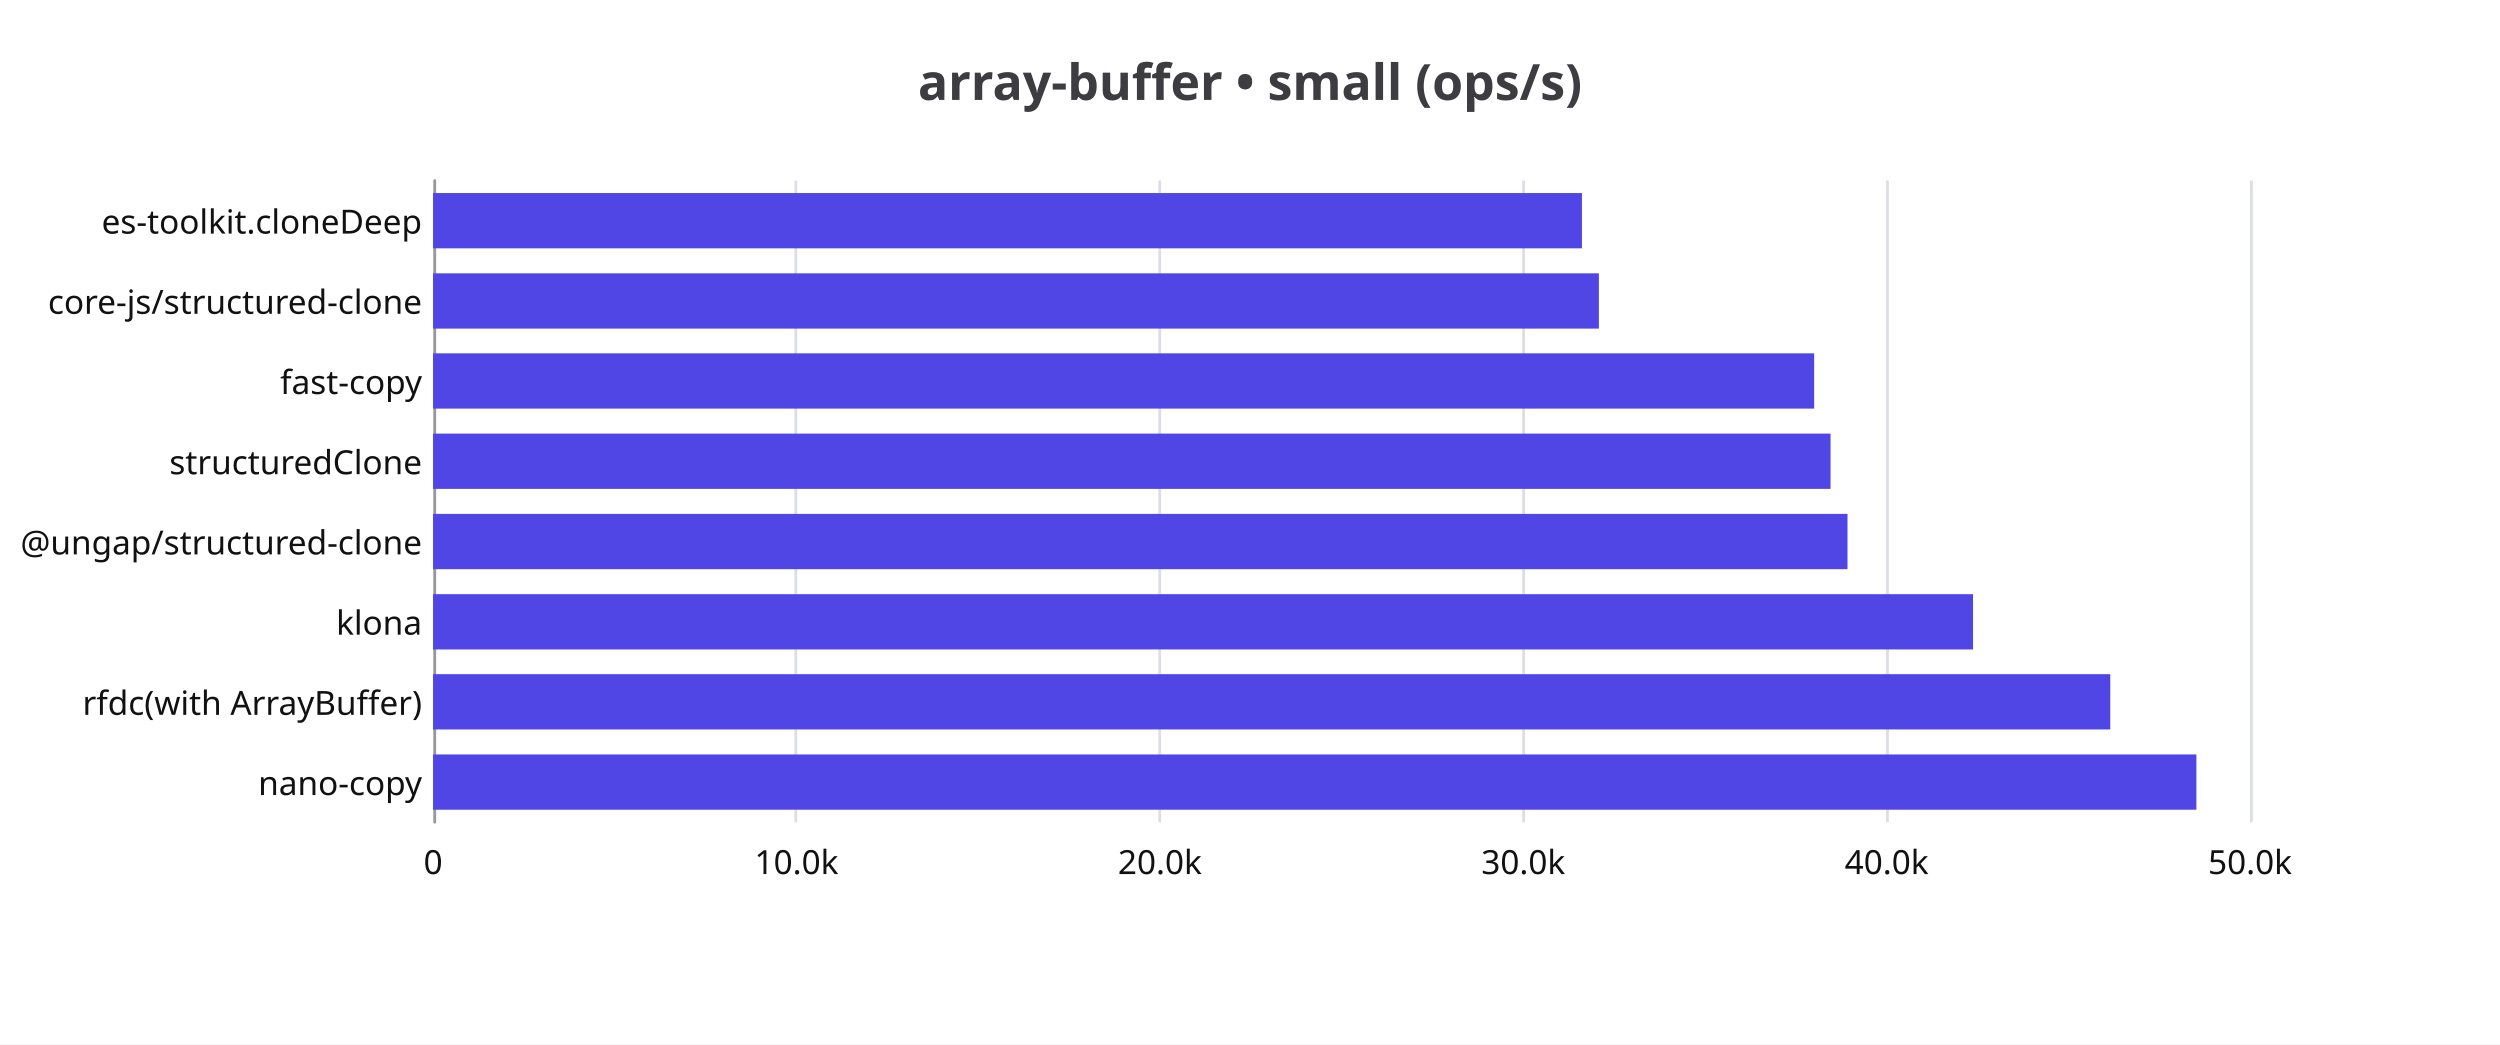
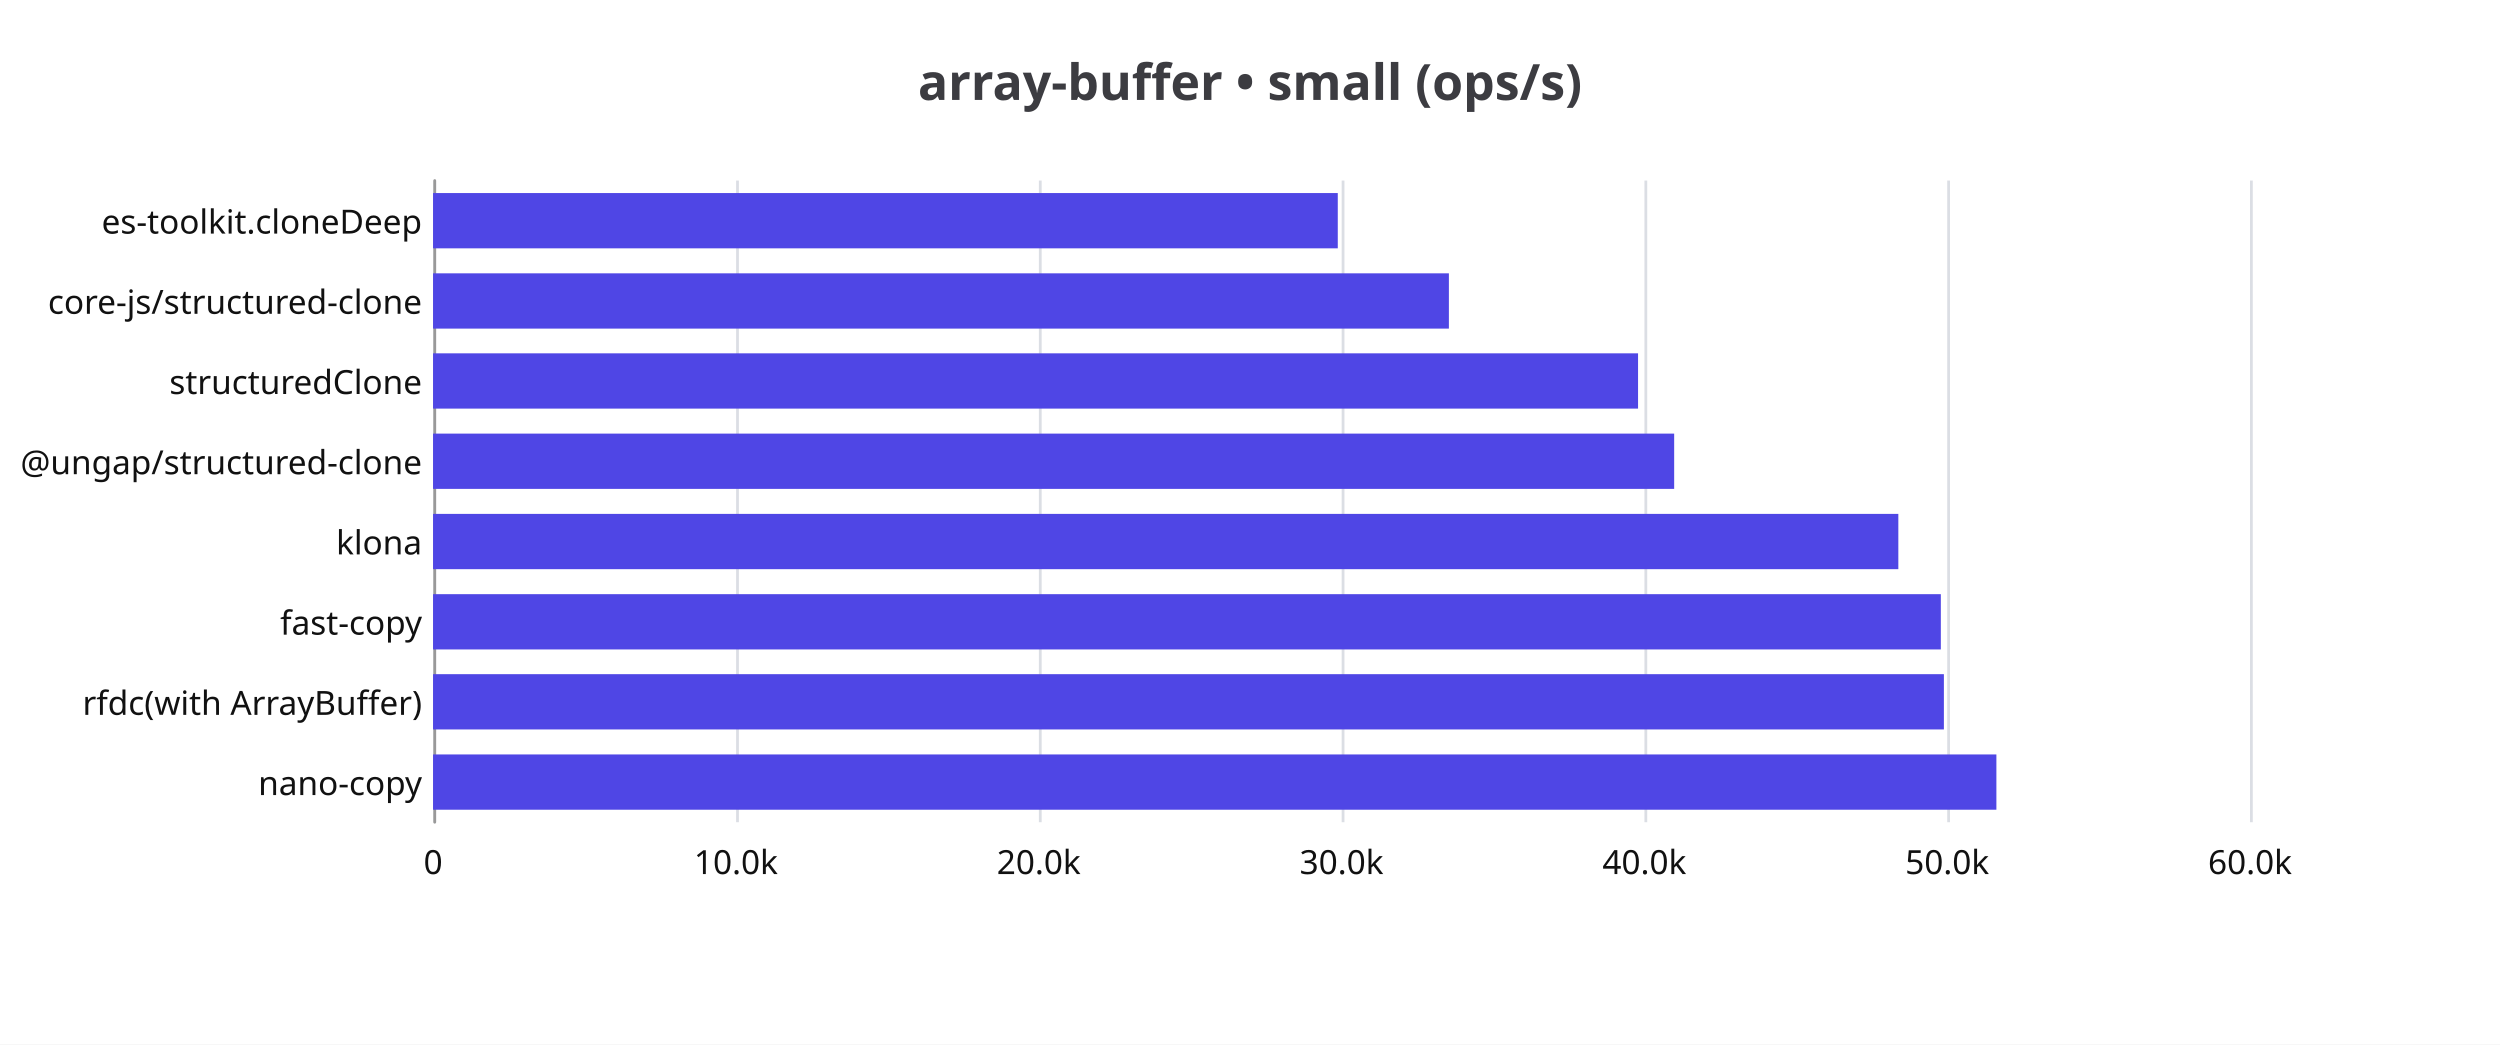
<svg xmlns="http://www.w3.org/2000/svg" width="900" height="376" version="1.1" baseProfile="full" viewBox="0 0 900 376">
  <rect width="900" height="376" x="0" y="0" fill="#ffffff" />
  <path d="M156.5 65L156.5 296" fill="none" pointer-events="visible" stroke="#dbdee4" class="zr10-cls-20" />
-   <path d="M286.5 65L286.5 296" fill="none" pointer-events="visible" stroke="#dbdee4" class="zr10-cls-20" />
-   <path d="M417.5 65L417.5 296" fill="none" pointer-events="visible" stroke="#dbdee4" class="zr10-cls-20" />
-   <path d="M548.5 65L548.5 296" fill="none" pointer-events="visible" stroke="#dbdee4" class="zr10-cls-20" />
-   <path d="M679.5 65L679.5 296" fill="none" pointer-events="visible" stroke="#dbdee4" class="zr10-cls-20" />
+   <path d="M265.5 65L265.5 296" fill="none" pointer-events="visible" stroke="#dbdee4" class="zr10-cls-20" />
+   <path d="M374.5 65L374.5 296" fill="none" pointer-events="visible" stroke="#dbdee4" class="zr10-cls-20" />
+   <path d="M483.5 65L483.5 296" fill="none" pointer-events="visible" stroke="#dbdee4" class="zr10-cls-20" />
+   <path d="M592.5 65L592.5 296" fill="none" pointer-events="visible" stroke="#dbdee4" class="zr10-cls-20" />
+   <path d="M701.5 65L701.5 296" fill="none" pointer-events="visible" stroke="#dbdee4" class="zr10-cls-20" />
  <path d="M810.5 65L810.5 296" fill="none" pointer-events="visible" stroke="#dbdee4" class="zr10-cls-20" />
  <path d="M156.5 296L156.5 65" fill="none" pointer-events="visible" stroke="#999" stroke-linecap="round" class="zr10-cls-20" />
  <text dominant-baseline="central" text-anchor="end" style="font-size:12px;font-family:Microsoft YaHei;" xml:space="preserve" transform="translate(151.92 281.5625)" fill="#111">    nano-copy</text>
  <text dominant-baseline="central" text-anchor="end" style="font-size:12px;font-family:Microsoft YaHei;" xml:space="preserve" transform="translate(151.92 252.6875)" fill="#111">    rfdc(with ArrayBuffer)</text>
-   <text dominant-baseline="central" text-anchor="end" style="font-size:12px;font-family:Microsoft YaHei;" xml:space="preserve" transform="translate(151.92 223.8125)" fill="#111">    klona</text>
-   <text dominant-baseline="central" text-anchor="end" style="font-size:12px;font-family:Microsoft YaHei;" xml:space="preserve" transform="translate(151.92 194.9375)" fill="#111">    @ungap/structured-clone</text>
-   <text dominant-baseline="central" text-anchor="end" style="font-size:12px;font-family:Microsoft YaHei;" xml:space="preserve" transform="translate(151.92 166.0625)" fill="#111">    structuredClone</text>
-   <text dominant-baseline="central" text-anchor="end" style="font-size:12px;font-family:Microsoft YaHei;" xml:space="preserve" transform="translate(151.92 137.1875)" fill="#111">    fast-copy</text>
+   <text dominant-baseline="central" text-anchor="end" style="font-size:12px;font-family:Microsoft YaHei;" xml:space="preserve" transform="translate(151.92 223.8125)" fill="#111">    fast-copy</text>
+   <text dominant-baseline="central" text-anchor="end" style="font-size:12px;font-family:Microsoft YaHei;" xml:space="preserve" transform="translate(151.92 194.9375)" fill="#111">    klona</text>
+   <text dominant-baseline="central" text-anchor="end" style="font-size:12px;font-family:Microsoft YaHei;" xml:space="preserve" transform="translate(151.92 166.0625)" fill="#111">    @ungap/structured-clone</text>
+   <text dominant-baseline="central" text-anchor="end" style="font-size:12px;font-family:Microsoft YaHei;" xml:space="preserve" transform="translate(151.92 137.1875)" fill="#111">    structuredClone</text>
  <text dominant-baseline="central" text-anchor="end" style="font-size:12px;font-family:Microsoft YaHei;" xml:space="preserve" transform="translate(151.92 108.3125)" fill="#111">    core-js/structured-clone</text>
  <text dominant-baseline="central" text-anchor="end" style="font-size:12px;font-family:Microsoft YaHei;" xml:space="preserve" transform="translate(151.92 79.4375)" fill="#111">    es-toolkit.cloneDeep</text>
  <text dominant-baseline="central" text-anchor="middle" style="font-size:12px;font-family:Microsoft YaHei;" y="6" transform="translate(155.92 304)" fill="#111">0</text>
-   <text dominant-baseline="central" text-anchor="middle" style="font-size:12px;font-family:Microsoft YaHei;" y="6" transform="translate(286.736 304)" fill="#111">10.0k</text>
-   <text dominant-baseline="central" text-anchor="middle" style="font-size:12px;font-family:Microsoft YaHei;" y="6" transform="translate(417.552 304)" fill="#111">20.0k</text>
-   <text dominant-baseline="central" text-anchor="middle" style="font-size:12px;font-family:Microsoft YaHei;" y="6" transform="translate(548.368 304)" fill="#111">30.0k</text>
-   <text dominant-baseline="central" text-anchor="middle" style="font-size:12px;font-family:Microsoft YaHei;" y="6" transform="translate(679.184 304)" fill="#111">40.0k</text>
-   <text dominant-baseline="central" text-anchor="middle" style="font-size:12px;font-family:Microsoft YaHei;" y="6" transform="translate(810 304)" fill="#111">50.0k</text>
-   <path d="M155.9 271.6l634.8 0l0 19.9l-634.8 0Z" fill="#4F46E5" ecmeta_series_index="0" ecmeta_data_index="0" ecmeta_ssr_type="chart" class="zr10-cls-21" />
-   <path d="M155.9 242.7l603.8 0l0 19.9l-603.8 0Z" fill="#4F46E5" ecmeta_series_index="0" ecmeta_data_index="1" ecmeta_ssr_type="chart" class="zr10-cls-21" />
-   <path d="M155.9 213.9l554.4 0l0 19.9l-554.4 0Z" fill="#4F46E5" ecmeta_series_index="0" ecmeta_data_index="2" ecmeta_ssr_type="chart" class="zr10-cls-21" />
-   <path d="M155.9 185l509.2 0l0 19.9l-509.2 0Z" fill="#4F46E5" ecmeta_series_index="0" ecmeta_data_index="3" ecmeta_ssr_type="chart" class="zr10-cls-21" />
-   <path d="M155.9 156.1l503.1 0l0 19.9l-503.1 0Z" fill="#4F46E5" ecmeta_series_index="0" ecmeta_data_index="4" ecmeta_ssr_type="chart" class="zr10-cls-21" />
-   <path d="M155.9 127.2l497.2 0l0 19.9l-497.2 0Z" fill="#4F46E5" ecmeta_series_index="0" ecmeta_data_index="5" ecmeta_ssr_type="chart" class="zr10-cls-21" />
-   <path d="M155.9 98.4l419.7 0l0 19.9l-419.7 0Z" fill="#4F46E5" ecmeta_series_index="0" ecmeta_data_index="6" ecmeta_ssr_type="chart" class="zr10-cls-21" />
-   <path d="M155.9 69.5l413.6 0l0 19.9l-413.6 0Z" fill="#4F46E5" ecmeta_series_index="0" ecmeta_data_index="7" ecmeta_ssr_type="chart" class="zr10-cls-21" />
+   <text dominant-baseline="central" text-anchor="middle" style="font-size:12px;font-family:Microsoft YaHei;" y="6" transform="translate(264.9333 304)" fill="#111">10.0k</text>
+   <text dominant-baseline="central" text-anchor="middle" style="font-size:12px;font-family:Microsoft YaHei;" y="6" transform="translate(373.9467 304)" fill="#111">20.0k</text>
+   <text dominant-baseline="central" text-anchor="middle" style="font-size:12px;font-family:Microsoft YaHei;" y="6" transform="translate(482.96 304)" fill="#111">30.0k</text>
+   <text dominant-baseline="central" text-anchor="middle" style="font-size:12px;font-family:Microsoft YaHei;" y="6" transform="translate(591.9733 304)" fill="#111">40.0k</text>
+   <text dominant-baseline="central" text-anchor="middle" style="font-size:12px;font-family:Microsoft YaHei;" y="6" transform="translate(700.9867 304)" fill="#111">50.0k</text>
+   <text dominant-baseline="central" text-anchor="middle" style="font-size:12px;font-family:Microsoft YaHei;" y="6" transform="translate(810 304)" fill="#111">60.0k</text>
+   <path d="M155.9 271.6l562.8 0l0 19.9l-562.8 0Z" fill="#4F46E5" ecmeta_series_index="0" ecmeta_data_index="0" ecmeta_ssr_type="chart" class="zr10-cls-21" />
+   <path d="M155.9 242.7l543.9 0l0 19.9l-543.9 0Z" fill="#4F46E5" ecmeta_series_index="0" ecmeta_data_index="1" ecmeta_ssr_type="chart" class="zr10-cls-21" />
+   <path d="M155.9 213.9l542.8 0l0 19.9l-542.8 0Z" fill="#4F46E5" ecmeta_series_index="0" ecmeta_data_index="2" ecmeta_ssr_type="chart" class="zr10-cls-21" />
+   <path d="M155.9 185l527.5 0l0 19.9l-527.5 0Z" fill="#4F46E5" ecmeta_series_index="0" ecmeta_data_index="3" ecmeta_ssr_type="chart" class="zr10-cls-21" />
+   <path d="M155.9 156.1l446.8 0l0 19.9l-446.8 0Z" fill="#4F46E5" ecmeta_series_index="0" ecmeta_data_index="4" ecmeta_ssr_type="chart" class="zr10-cls-21" />
+   <path d="M155.9 127.2l433.8 0l0 19.9l-433.8 0Z" fill="#4F46E5" ecmeta_series_index="0" ecmeta_data_index="5" ecmeta_ssr_type="chart" class="zr10-cls-21" />
+   <path d="M155.9 98.4l365.7 0l0 19.9l-365.7 0Z" fill="#4F46E5" ecmeta_series_index="0" ecmeta_data_index="6" ecmeta_ssr_type="chart" class="zr10-cls-21" />
+   <path d="M155.9 69.5l325.7 0l0 19.9l-325.7 0Z" fill="#4F46E5" ecmeta_series_index="0" ecmeta_data_index="7" ecmeta_ssr_type="chart" class="zr10-cls-21" />
  <path d="M-116.7 -5l233.4 0l0 28l-233.4 0Z" transform="translate(450 20)" fill="rgb(0,0,0)" fill-opacity="0" stroke="#3c3c41" stroke-width="0" class="zr10-cls-20" />
  <text dominant-baseline="central" text-anchor="middle" style="font-size:18px;font-family:Microsoft YaHei;font-weight:bold;" xml:space="preserve" y="9" transform="translate(450 20)" fill="#3c3c41">array-buffer • small (ops/s)</text>
  <style>
.zr10-cls-20:hover {
pointer-events:none;
}
.zr10-cls-21:hover {
cursor:pointer;
fill:rgba(86,77,251,1);
}



</style>
</svg>
